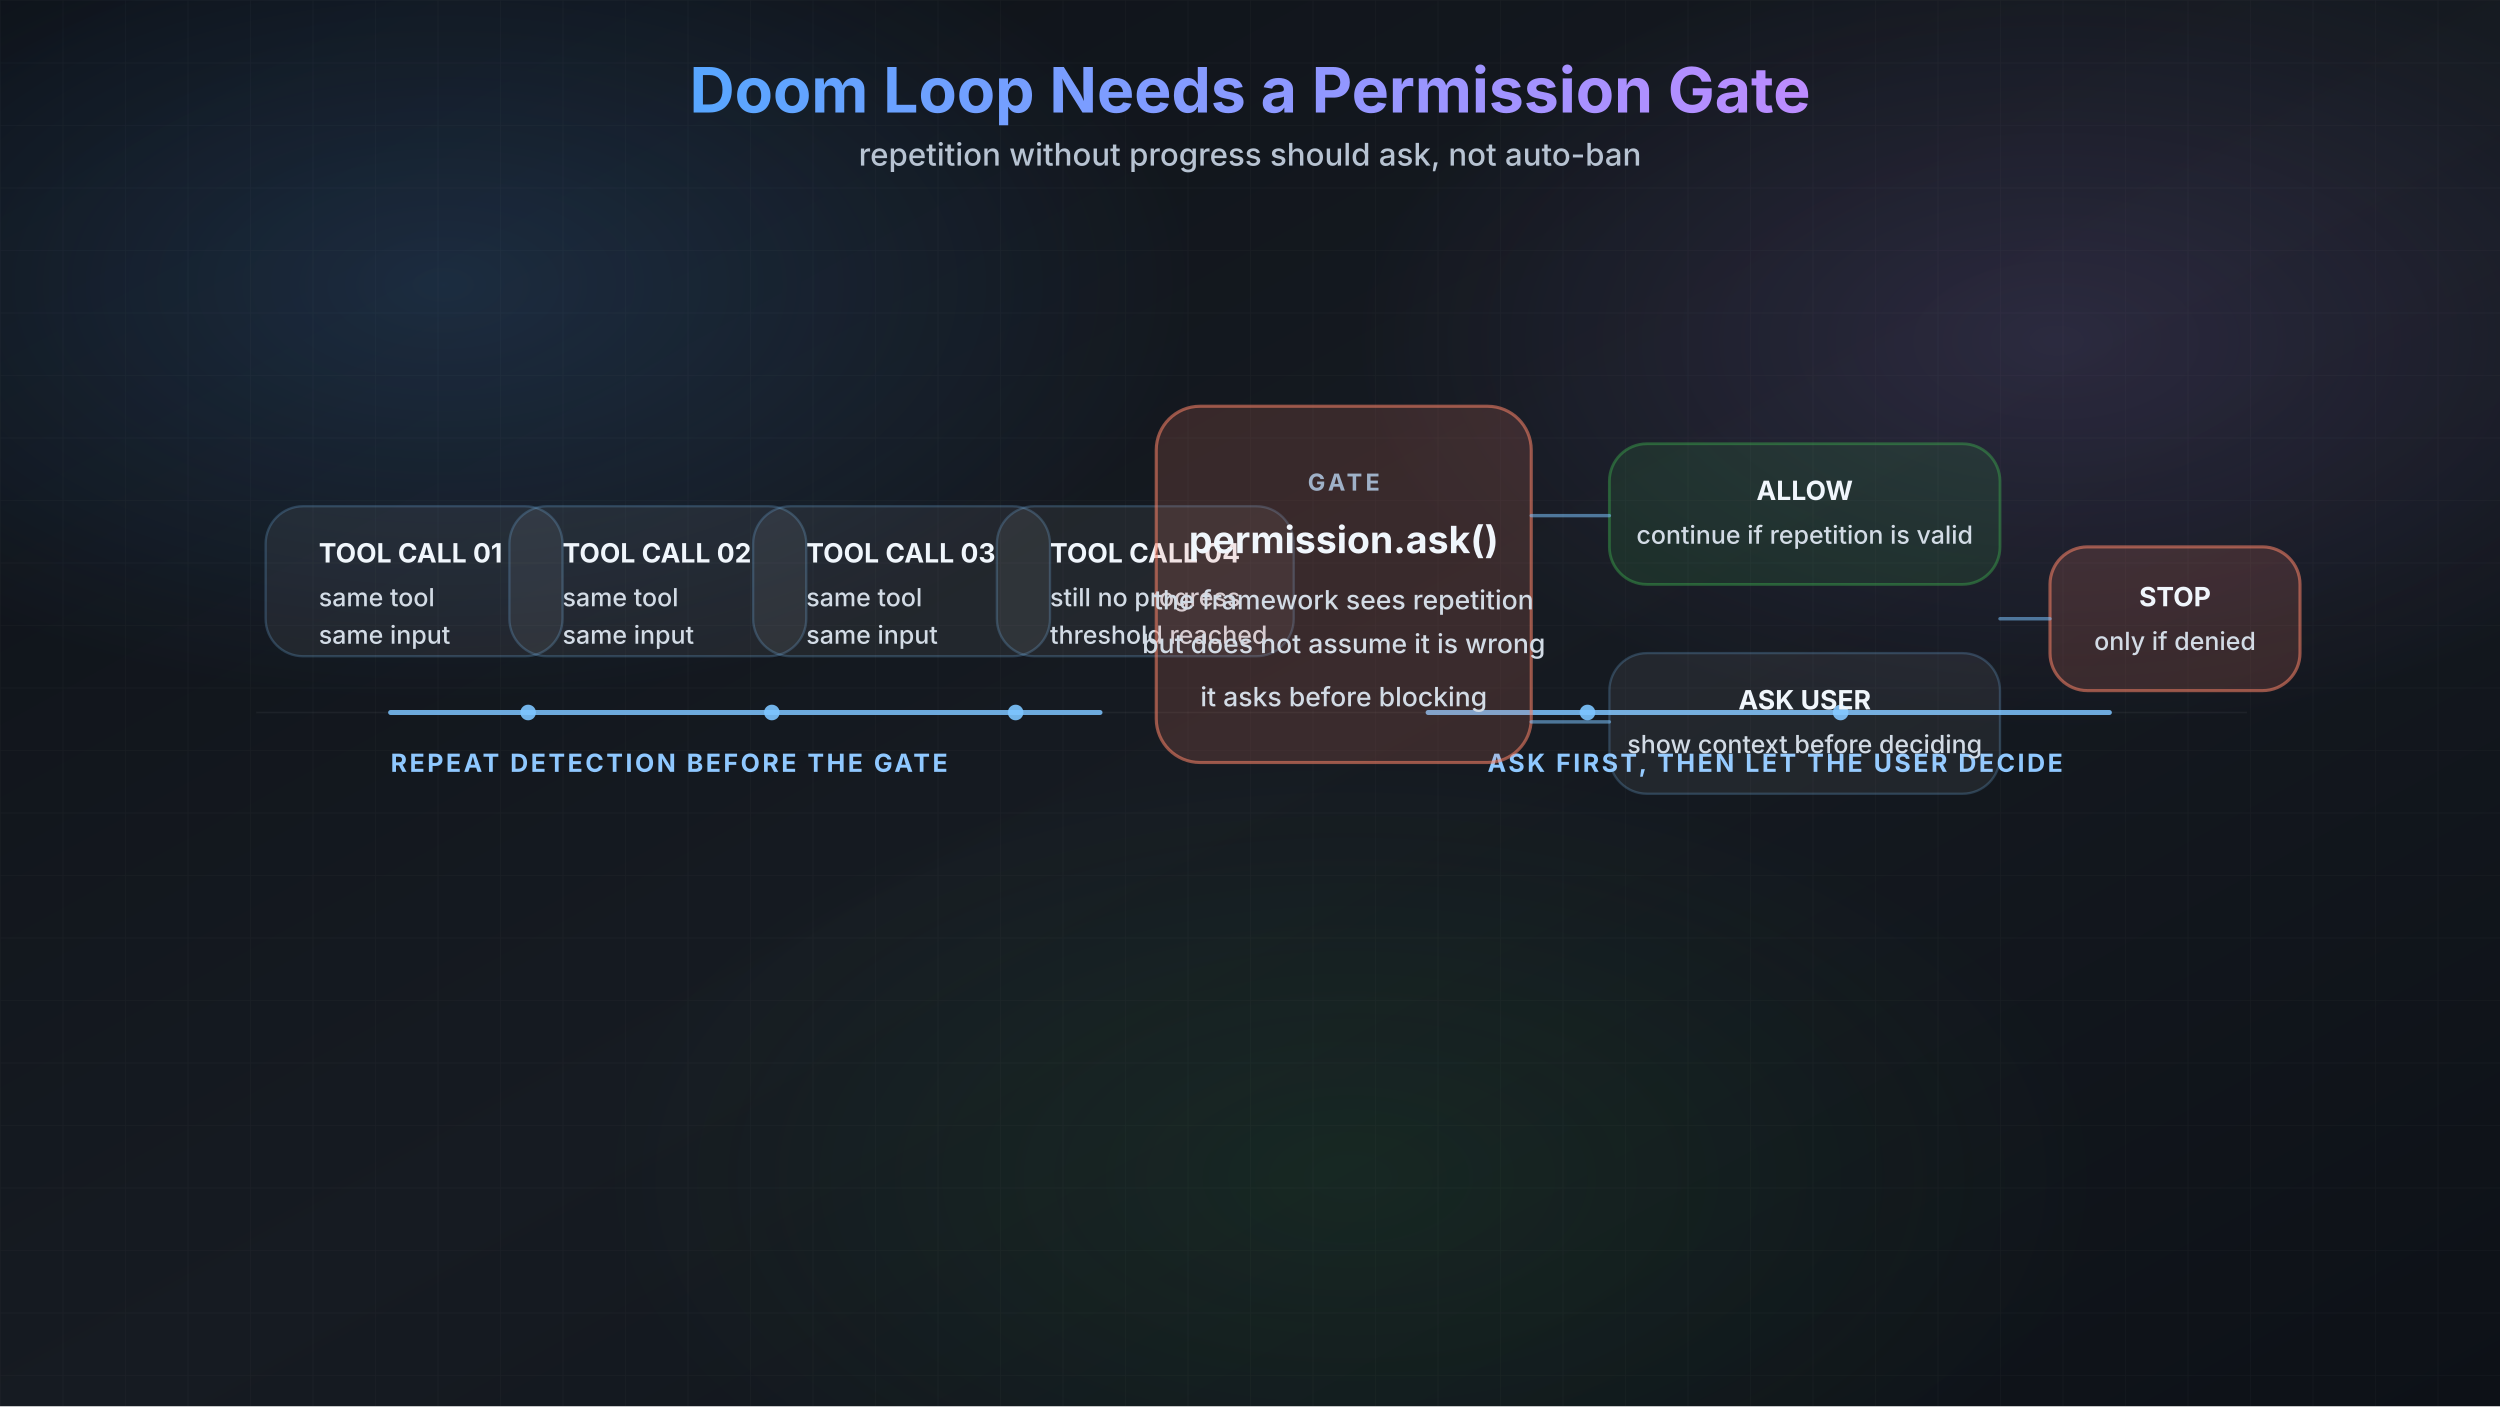
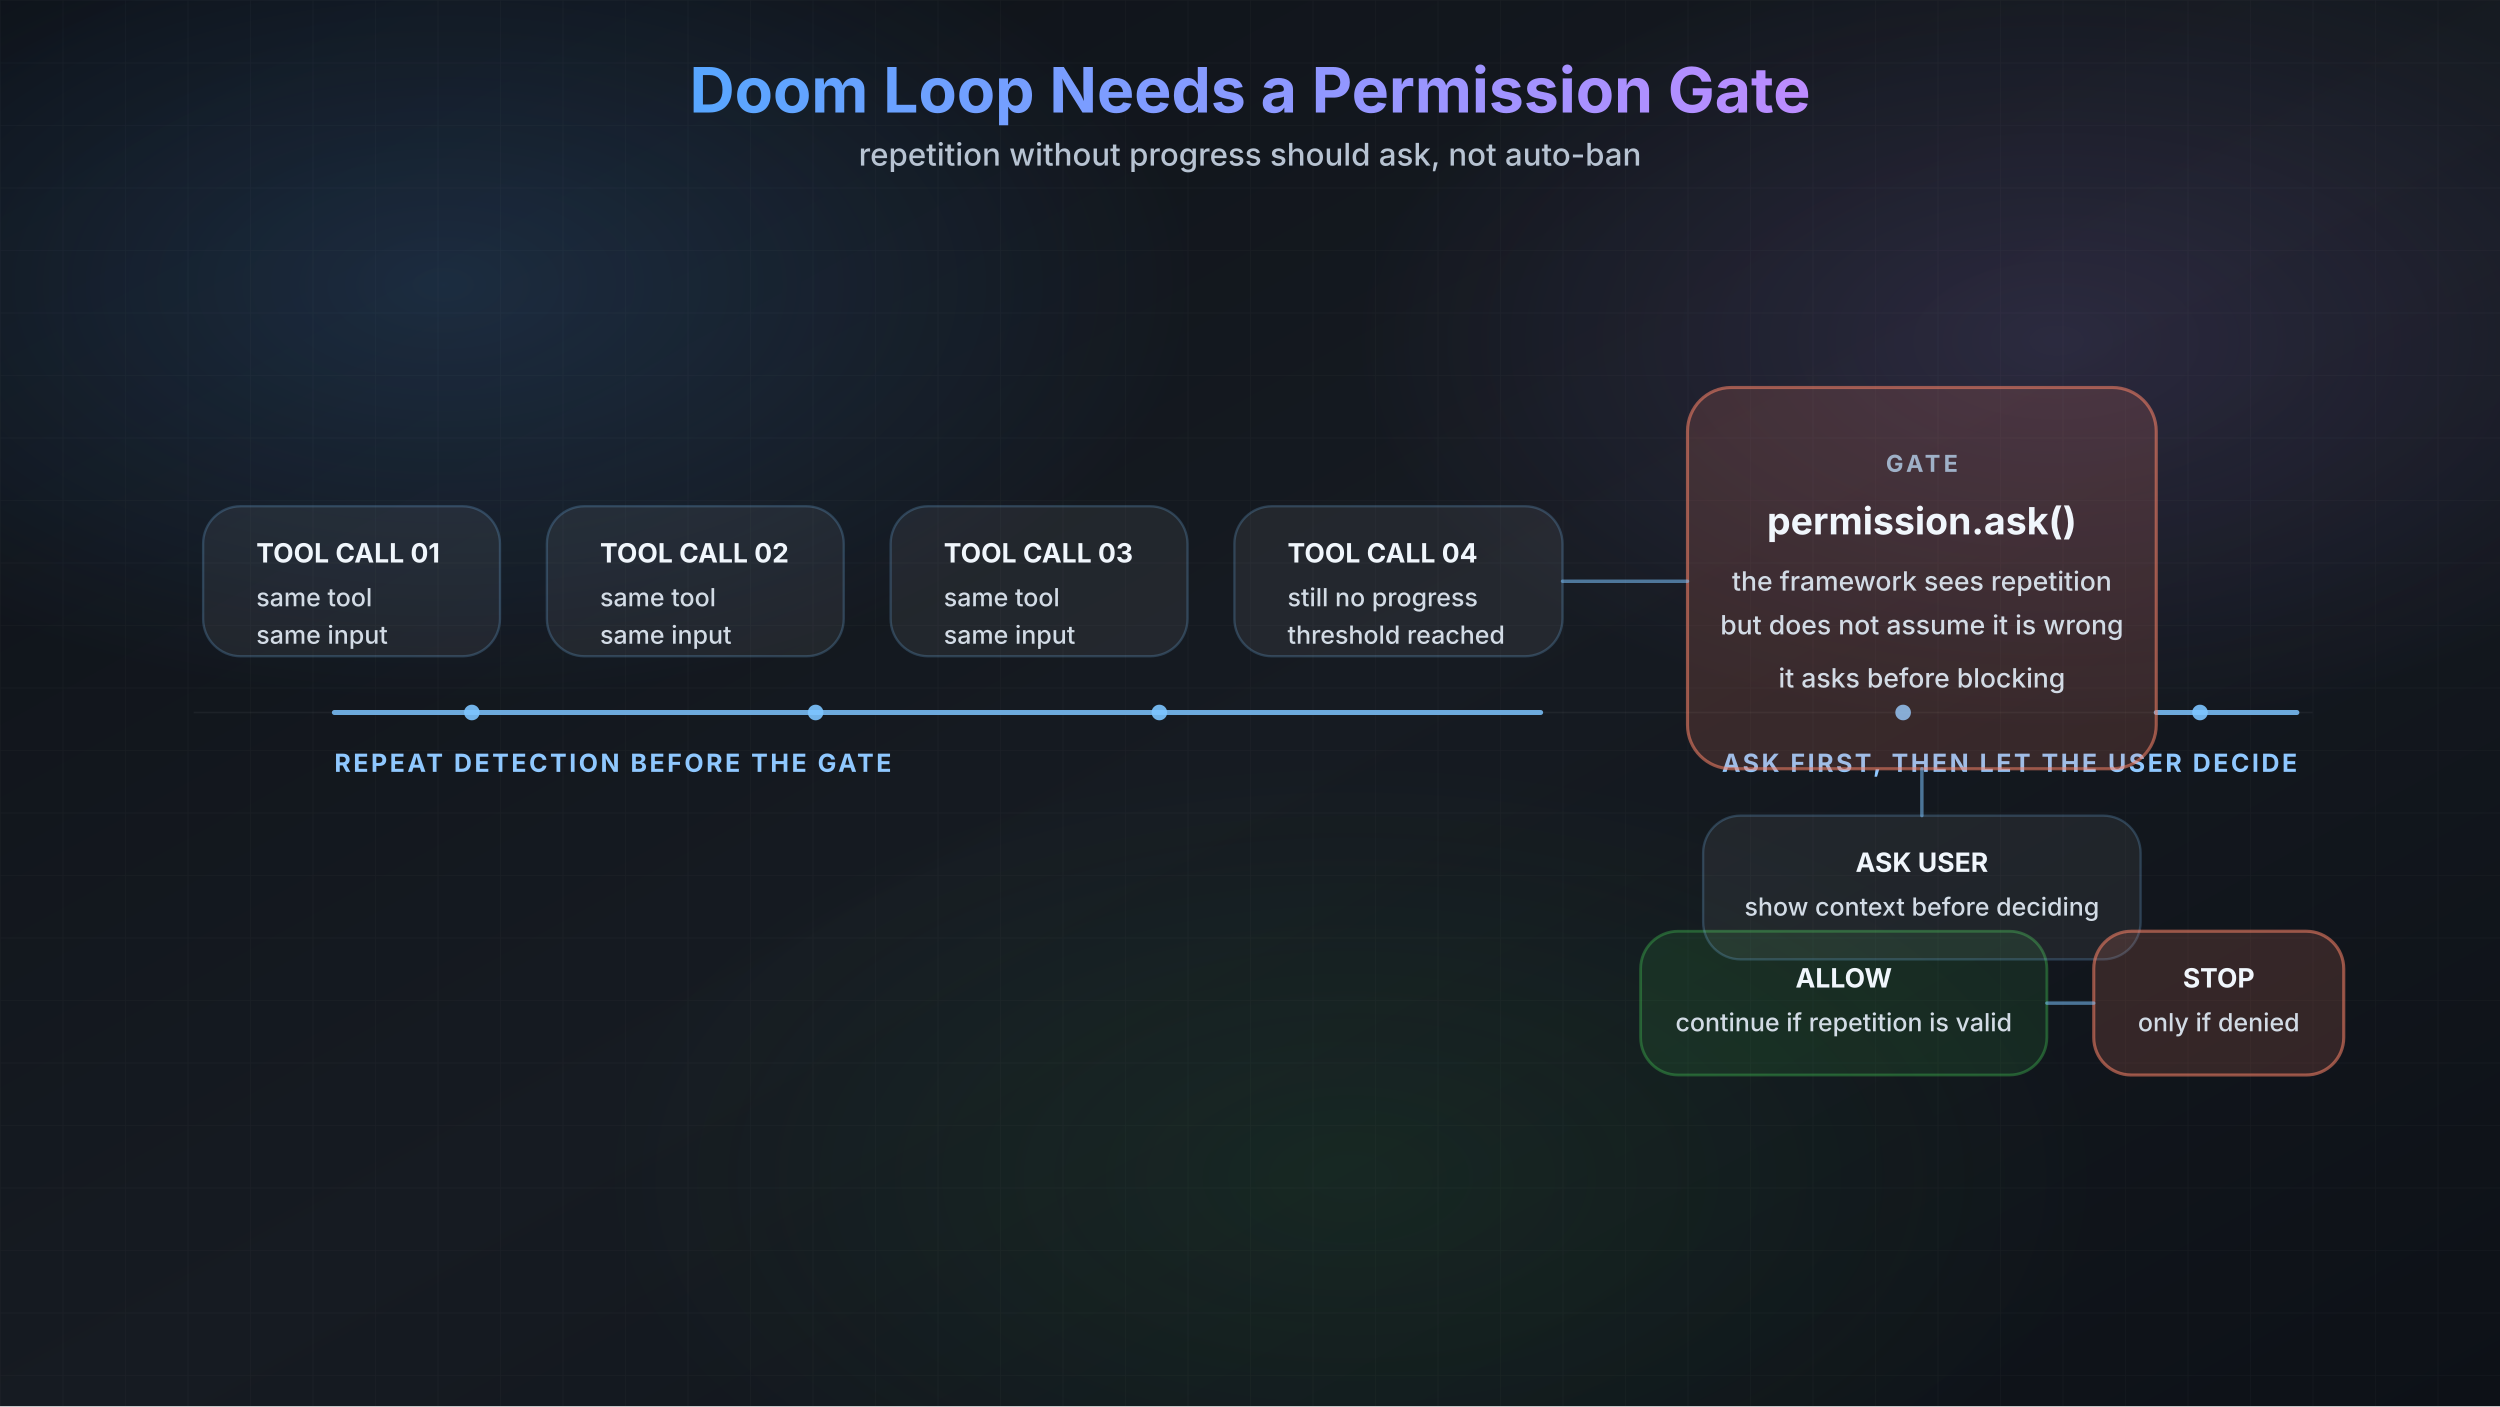
<svg xmlns="http://www.w3.org/2000/svg" viewBox="0 0 1600 900" width="1600" height="900" role="img" aria-label="Doom Loop Needs a Permission Gate">
  <style>
    text { font-family: "Inter", "SF Pro Display", -apple-system, BlinkMacSystemFont, "Segoe UI", sans-serif; }
    .title { font-size: 40px; font-weight: 700; fill: url(#titleGrad); }
    .subtitle { font-size: 20px; font-weight: 500; fill: #b7c3d2; }
    .eyebrow { font-size: 15px; font-weight: 700; letter-spacing: 2.1px; fill: #9fb1c8; }
    .card-title { font-size: 24px; font-weight: 700; fill: #f0f6fc; }
    .card-meta { font-size: 17px; font-weight: 500; fill: #d2dbe5; }
    .mini-title { font-size: 17px; font-weight: 700; fill: #f0f6fc; }
    .mini-meta { font-size: 16px; font-weight: 500; fill: #d2dbe5; }
    .support { font-size: 16px; font-weight: 700; letter-spacing: 1.6px; fill: #8fc8ff; }
    .card { fill: rgba(255,255,255,0.07); stroke: rgba(255,255,255,0.17); stroke-width: 2; }
    .mini { fill: rgba(255,255,255,0.06); stroke: rgba(125,196,255,0.22); stroke-width: 1.5; }
    .flow { fill: none; stroke: rgba(125,196,255,0.84); stroke-width: 3.2; stroke-linecap: round; }
    .attach { fill: none; stroke: rgba(125,196,255,0.54); stroke-width: 2.2; stroke-linecap: round; }
    .guide { fill: none; stroke: rgba(255,255,255,0.05); stroke-width: 1; }
    .dot { fill: rgba(125,196,255,0.90); }
    .warn { fill: rgba(247,129,102,0.16); stroke: rgba(247,129,102,0.56); stroke-width: 2; }
    .ok { fill: rgba(63,185,80,0.12); stroke: rgba(63,185,80,0.40); stroke-width: 1.8; }
  </style>
  <defs>
    <linearGradient id="bg" x1="0%" y1="0%" x2="100%" y2="100%">
      <stop offset="0%" stop-color="#0d1117" />
      <stop offset="52%" stop-color="#161b22" />
      <stop offset="100%" stop-color="#0d1117" />
    </linearGradient>
    <linearGradient id="titleGrad" x1="0%" y1="0%" x2="100%" y2="0%">
      <stop offset="0%" stop-color="#58a6ff" />
      <stop offset="100%" stop-color="#bc8cff" />
    </linearGradient>
    <pattern id="grid" width="40" height="40" patternUnits="userSpaceOnUse">
      <path d="M40 0 L0 0 0 40" fill="none" stroke="rgba(255,255,255,0.03)" stroke-width="1" />
    </pattern>
    <radialGradient id="glowBlue" cx="18%" cy="20%" r="30%">
      <stop offset="0%" stop-color="#58a6ff" stop-opacity="0.16" />
      <stop offset="100%" stop-color="#58a6ff" stop-opacity="0" />
    </radialGradient>
    <radialGradient id="glowPurple" cx="82%" cy="24%" r="28%">
      <stop offset="0%" stop-color="#bc8cff" stop-opacity="0.13" />
      <stop offset="100%" stop-color="#bc8cff" stop-opacity="0" />
    </radialGradient>
    <radialGradient id="glowGreen" cx="54%" cy="84%" r="30%">
      <stop offset="0%" stop-color="#3fb950" stop-opacity="0.10" />
      <stop offset="100%" stop-color="#3fb950" stop-opacity="0" />
    </radialGradient>
  </defs>
  <rect width="1600" height="900" fill="url(#bg)" />
  <rect width="1600" height="900" fill="url(#grid)" />
  <rect width="1600" height="900" fill="url(#glowBlue)" />
  <rect width="1600" height="900" fill="url(#glowPurple)" />
  <rect width="1600" height="900" fill="url(#glowGreen)" />
  <text x="800" y="72" text-anchor="middle" class="title">Doom Loop Needs a Permission Gate</text>
  <text x="800" y="106" text-anchor="middle" class="subtitle">repetition without progress should ask, not auto-ban</text>
-   <path d="M164 456 H1438" class="guide" />
-   <path d="M250 456 H704" class="flow" />
-   <path d="M914 456 H1350" class="flow" />
-   <circle cx="338" cy="456" r="5" class="dot" />
-   <circle cx="494" cy="456" r="5" class="dot" />
-   <circle cx="650" cy="456" r="5" class="dot" />
-   <circle cx="1016" cy="456" r="5" class="dot" />
-   <circle cx="1178" cy="456" r="5" class="dot" />
-   <text x="250" y="494" class="support">REPEAT DETECTION BEFORE THE GATE</text>
-   <text x="952" y="494" class="support">ASK FIRST, THEN LET THE USER DECIDE</text>
+   <path d="M124 456 H1480" class="guide" />
+   <path d="M214 456 H986" class="flow" />
+   <path d="M1380 456 H1470" class="flow" />
+   <circle cx="302" cy="456" r="5" class="dot" />
+   <circle cx="522" cy="456" r="5" class="dot" />
+   <circle cx="742" cy="456" r="5" class="dot" />
+   <circle cx="1218" cy="456" r="5" class="dot" />
+   <circle cx="1408" cy="456" r="5" class="dot" />
+   <text x="214" y="494" class="support">REPEAT DETECTION BEFORE THE GATE</text>
+   <text x="1102" y="494" class="support">ASK FIRST, THEN LET THE USER DECIDE</text>
  <g>
-     <rect x="170" y="324" width="190" height="96" rx="24" class="mini" />
-     <text x="204" y="360" class="mini-title">TOOL CALL 01</text>
-     <text x="204" y="388" class="mini-meta">same tool</text>
-     <text x="204" y="412" class="mini-meta">same input</text>
+     <rect x="130" y="324" width="190" height="96" rx="24" class="mini" />
+     <text x="164" y="360" class="mini-title">TOOL CALL 01</text>
+     <text x="164" y="388" class="mini-meta">same tool</text>
+     <text x="164" y="412" class="mini-meta">same input</text>
  </g>
  <g>
-     <rect x="326" y="324" width="190" height="96" rx="24" class="mini" />
-     <text x="360" y="360" class="mini-title">TOOL CALL 02</text>
-     <text x="360" y="388" class="mini-meta">same tool</text>
-     <text x="360" y="412" class="mini-meta">same input</text>
+     <rect x="350" y="324" width="190" height="96" rx="24" class="mini" />
+     <text x="384" y="360" class="mini-title">TOOL CALL 02</text>
+     <text x="384" y="388" class="mini-meta">same tool</text>
+     <text x="384" y="412" class="mini-meta">same input</text>
  </g>
  <g>
-     <rect x="482" y="324" width="190" height="96" rx="24" class="mini" />
-     <text x="516" y="360" class="mini-title">TOOL CALL 03</text>
-     <text x="516" y="388" class="mini-meta">same tool</text>
-     <text x="516" y="412" class="mini-meta">same input</text>
+     <rect x="570" y="324" width="190" height="96" rx="24" class="mini" />
+     <text x="604" y="360" class="mini-title">TOOL CALL 03</text>
+     <text x="604" y="388" class="mini-meta">same tool</text>
+     <text x="604" y="412" class="mini-meta">same input</text>
  </g>
  <g>
-     <rect x="638" y="324" width="190" height="96" rx="24" class="mini" />
-     <text x="672" y="360" class="mini-title">TOOL CALL 04</text>
-     <text x="672" y="388" class="mini-meta">still no progress</text>
-     <text x="672" y="412" class="mini-meta">threshold reached</text>
+     <rect x="790" y="324" width="210" height="96" rx="24" class="mini" />
+     <text x="824" y="360" class="mini-title">TOOL CALL 04</text>
+     <text x="824" y="388" class="mini-meta">still no progress</text>
+     <text x="824" y="412" class="mini-meta">threshold reached</text>
  </g>
  <g>
-     <rect x="740" y="260" width="240" height="228" rx="28" class="warn" />
-     <text x="860" y="314" text-anchor="middle" class="eyebrow">GATE</text>
-     <text x="860" y="354" text-anchor="middle" class="card-title">permission.ask()</text>
-     <text x="860" y="390" text-anchor="middle" class="card-meta">the framework sees repetition</text>
-     <text x="860" y="418" text-anchor="middle" class="card-meta">but does not assume it is wrong</text>
-     <text x="860" y="452" text-anchor="middle" class="card-meta">it asks before blocking</text>
+     <rect x="1080" y="248" width="300" height="244" rx="28" class="warn" />
+     <text x="1230" y="302" text-anchor="middle" class="eyebrow">GATE</text>
+     <text x="1230" y="342" text-anchor="middle" class="card-title">permission.ask()</text>
+     <text x="1230" y="378" text-anchor="middle" class="card-meta">the framework sees repetition</text>
+     <text x="1230" y="406" text-anchor="middle" class="card-meta">but does not assume it is wrong</text>
+     <text x="1230" y="440" text-anchor="middle" class="card-meta">it asks before blocking</text>
  </g>
  <g>
-     <rect x="1030" y="284" width="250" height="90" rx="24" class="ok" />
-     <text x="1155" y="320" text-anchor="middle" class="mini-title">ALLOW</text>
-     <text x="1155" y="348" text-anchor="middle" class="mini-meta">continue if repetition is valid</text>
+     <rect x="1050" y="596" width="260" height="92" rx="24" class="ok" />
+     <text x="1180" y="632" text-anchor="middle" class="mini-title">ALLOW</text>
+     <text x="1180" y="660" text-anchor="middle" class="mini-meta">continue if repetition is valid</text>
  </g>
  <g>
-     <rect x="1030" y="418" width="250" height="90" rx="24" class="mini" />
-     <text x="1155" y="454" text-anchor="middle" class="mini-title">ASK USER</text>
-     <text x="1155" y="482" text-anchor="middle" class="mini-meta">show context before deciding</text>
+     <rect x="1090" y="522" width="280" height="92" rx="24" class="mini" />
+     <text x="1230" y="558" text-anchor="middle" class="mini-title">ASK USER</text>
+     <text x="1230" y="586" text-anchor="middle" class="mini-meta">show context before deciding</text>
  </g>
  <g>
-     <rect x="1312" y="350" width="160" height="92" rx="24" class="warn" />
-     <text x="1392" y="388" text-anchor="middle" class="mini-title">STOP</text>
-     <text x="1392" y="416" text-anchor="middle" class="mini-meta">only if denied</text>
+     <rect x="1340" y="596" width="160" height="92" rx="24" class="warn" />
+     <text x="1420" y="632" text-anchor="middle" class="mini-title">STOP</text>
+     <text x="1420" y="660" text-anchor="middle" class="mini-meta">only if denied</text>
  </g>
-   <path d="M980 330 C1000 330 1008 330 1030 330" class="attach" />
-   <path d="M980 462 C1000 462 1008 462 1030 462" class="attach" />
-   <path d="M1280 396 C1292 396 1298 396 1312 396" class="attach" />
+   <path d="M1000 372 C1030 372 1048 372 1080 372" class="attach" />
+   <path d="M1230 492 L1230 522" class="attach" />
+   <path d="M1310 642 H1340" class="attach" />
</svg>
